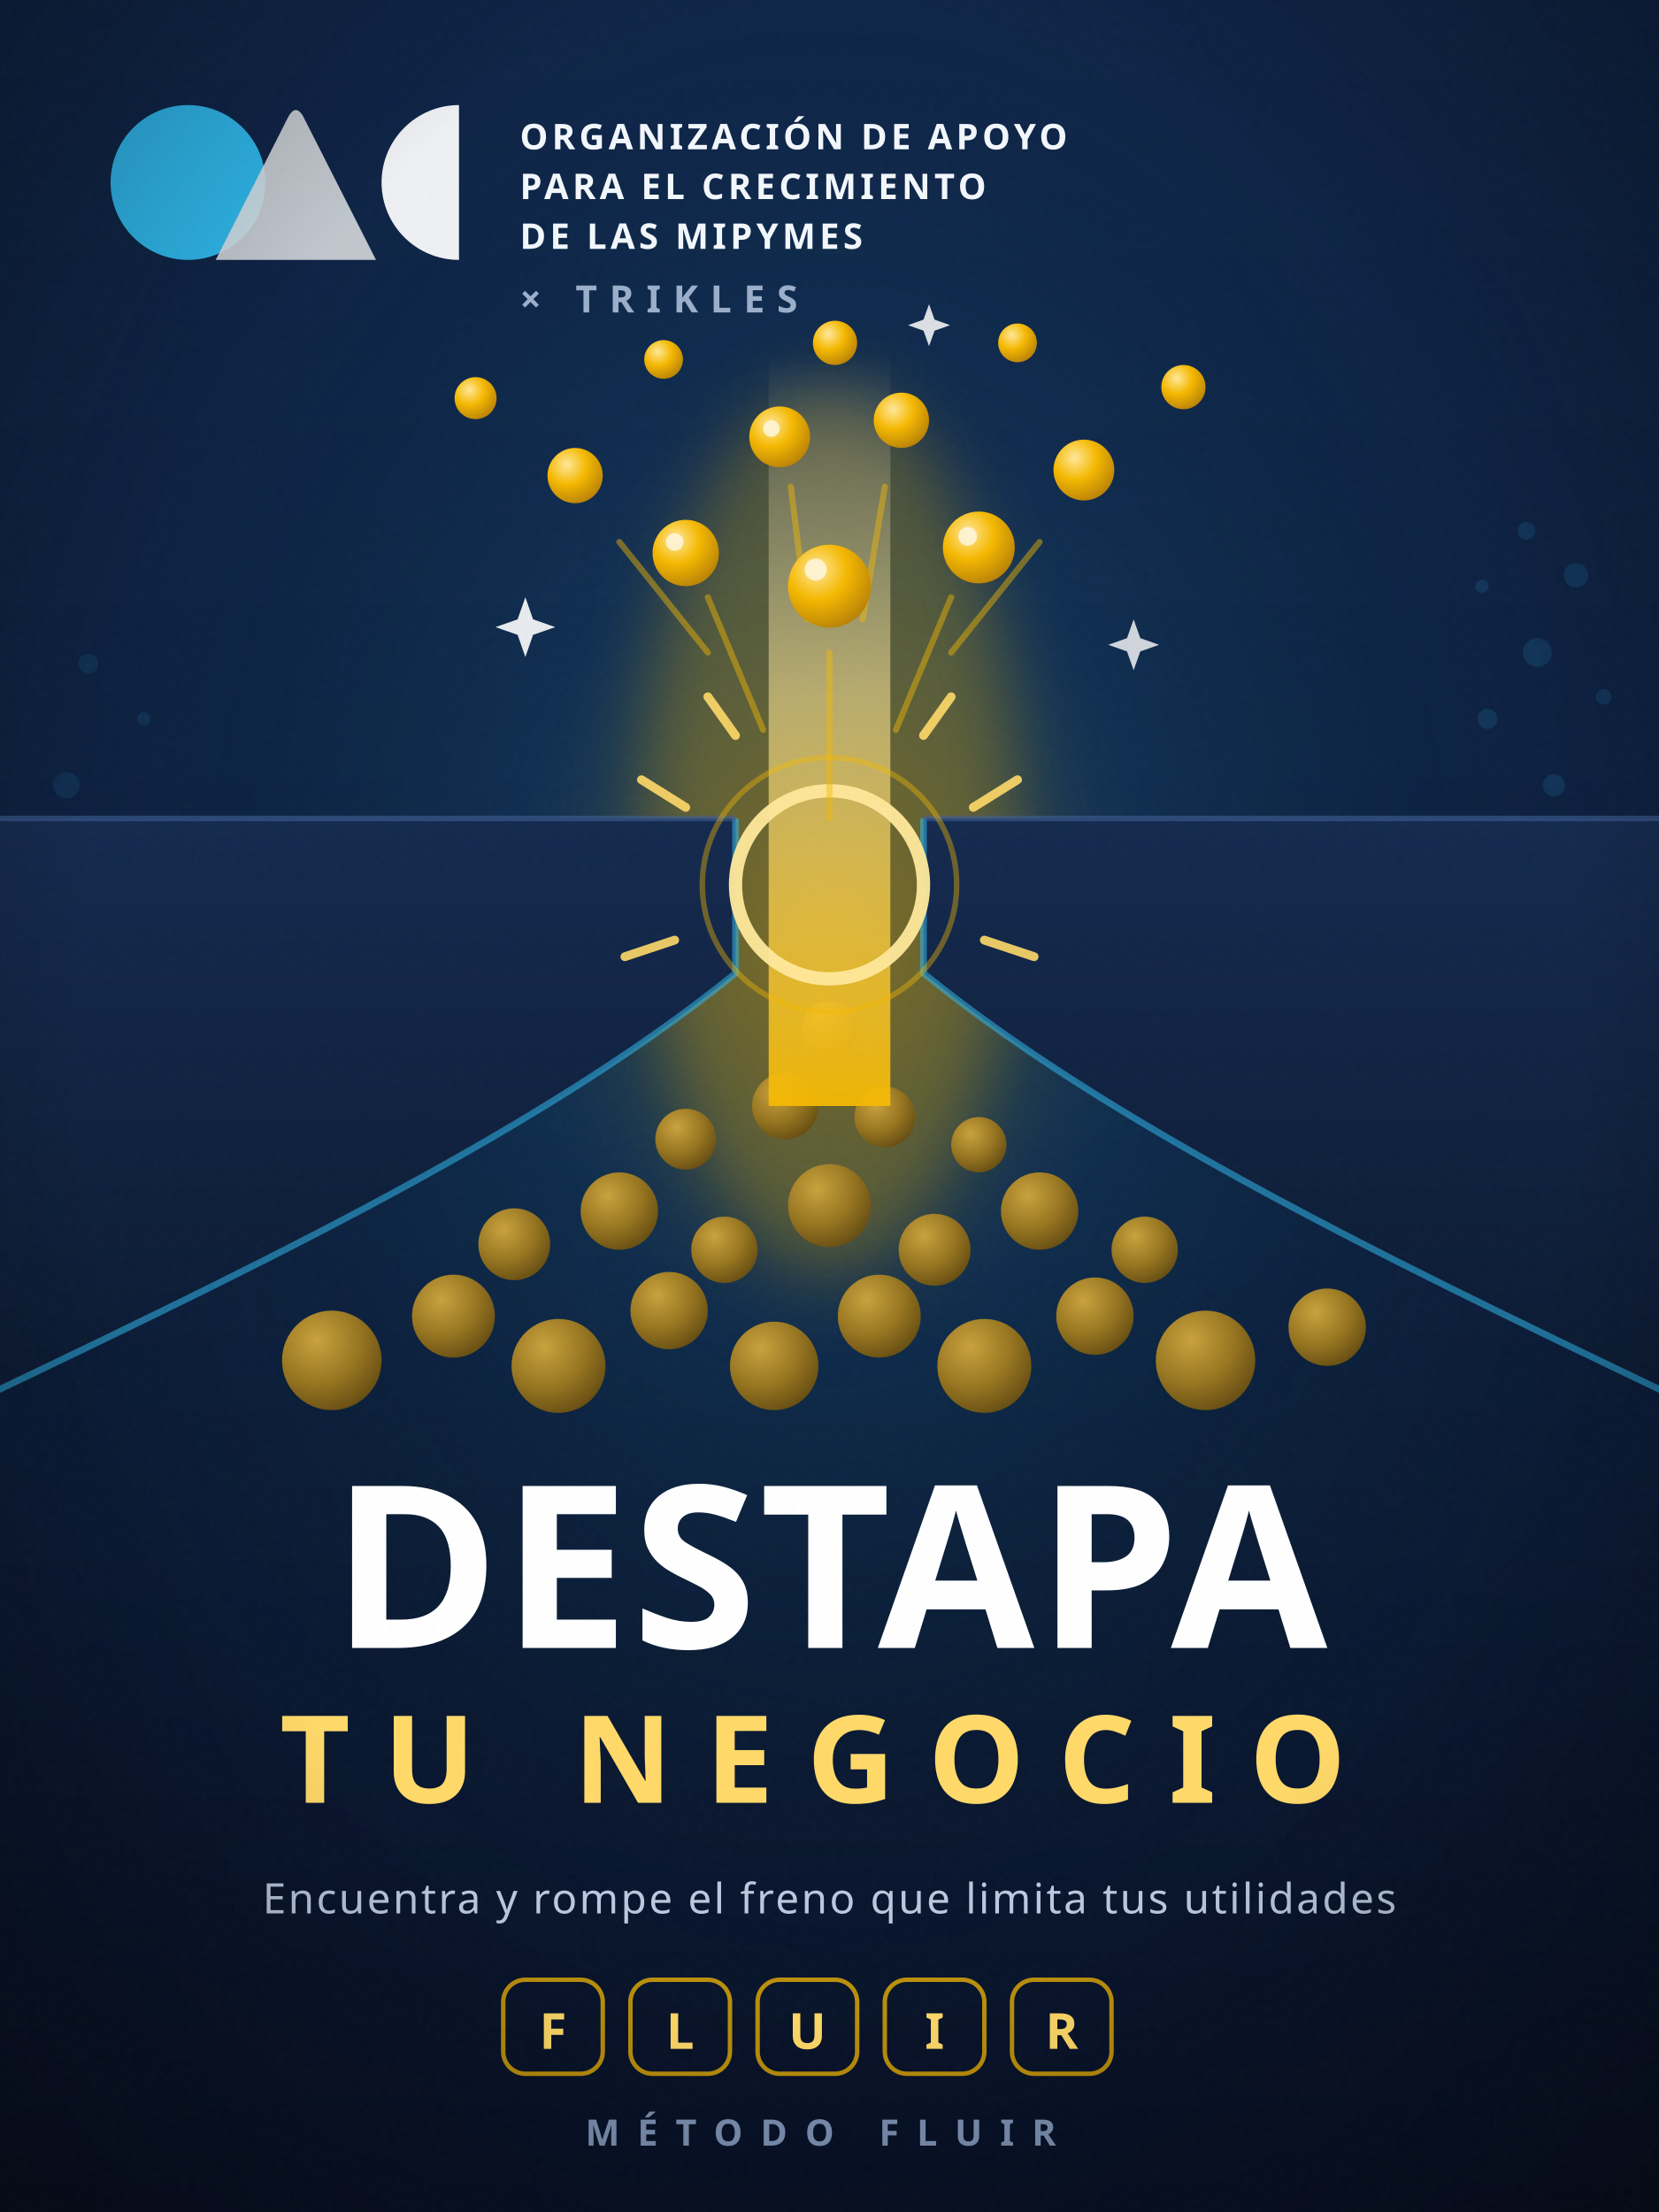
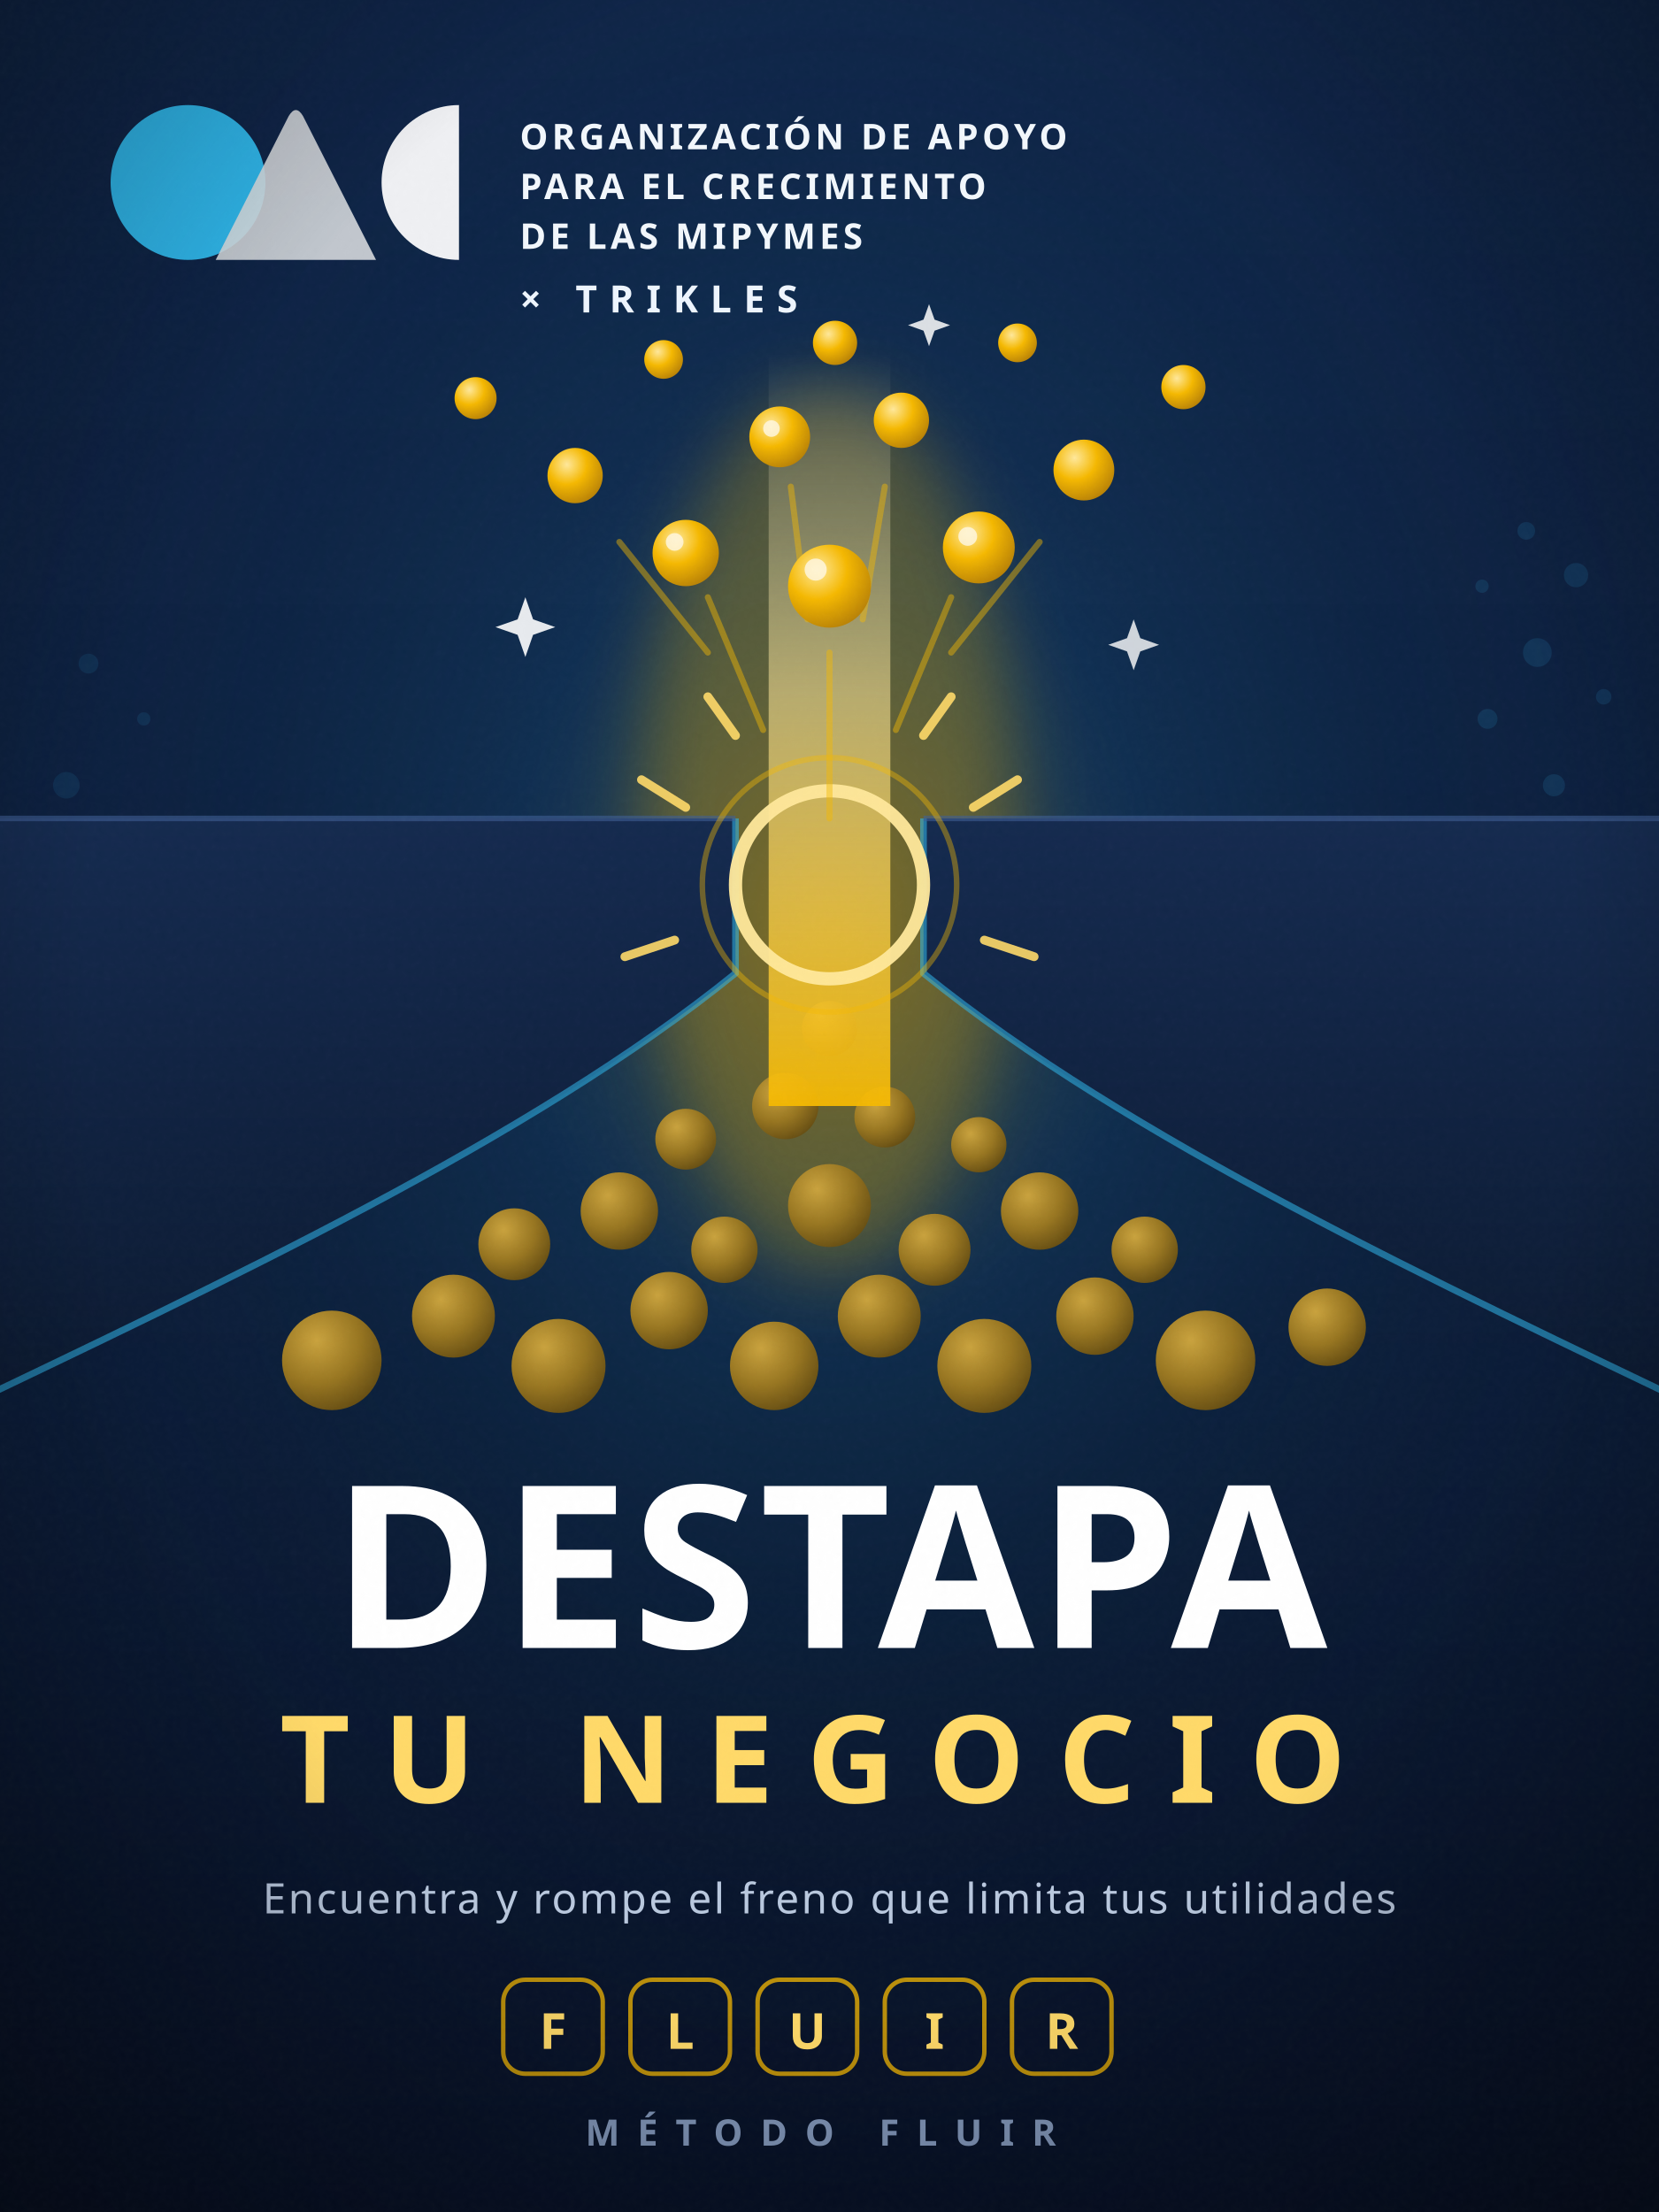
<svg xmlns="http://www.w3.org/2000/svg" viewBox="0 0 300 400" preserveAspectRatio="xMidYMid slice">
  <defs>
    <linearGradient id="bg" x1="0%" y1="0%" x2="0%" y2="100%">
      <stop offset="0%" stop-color="#0d2347" />
      <stop offset="55%" stop-color="#0a1c3a" />
      <stop offset="100%" stop-color="#060f24" />
    </linearGradient>
    <radialGradient id="glow" cx="50%" cy="42%" r="55%">
      <stop offset="0%" stop-color="#f5b800" stop-opacity="0.32" />
      <stop offset="35%" stop-color="#2db5e9" stop-opacity="0.10" />
      <stop offset="100%" stop-color="#000000" stop-opacity="0" />
    </radialGradient>
    <radialGradient id="vignette" cx="50%" cy="45%" r="75%">
      <stop offset="60%" stop-color="#000000" stop-opacity="0" />
      <stop offset="100%" stop-color="#000000" stop-opacity="0.45" />
    </radialGradient>
    <radialGradient id="coinBright" cx="35%" cy="30%" r="80%">
      <stop offset="0%" stop-color="#ffe89a" />
      <stop offset="45%" stop-color="#f5b800" />
      <stop offset="100%" stop-color="#b07a06" />
    </radialGradient>
    <radialGradient id="coinDull" cx="35%" cy="30%" r="80%">
      <stop offset="0%" stop-color="#c9a23d" />
      <stop offset="55%" stop-color="#96741f" />
      <stop offset="100%" stop-color="#5e470f" />
    </radialGradient>
    <linearGradient id="beam" x1="0%" y1="100%" x2="0%" y2="0%">
      <stop offset="0%" stop-color="#f5b800" stop-opacity="0.95" />
      <stop offset="55%" stop-color="#ffe89a" stop-opacity="0.55" />
      <stop offset="100%" stop-color="#fff7dd" stop-opacity="0" />
    </linearGradient>
    <linearGradient id="wall" x1="0%" y1="0%" x2="0%" y2="100%">
      <stop offset="0%" stop-color="#13294e" />
      <stop offset="100%" stop-color="#0a1830" />
    </linearGradient>
    <filter id="soft" x="-60%" y="-60%" width="220%" height="220%">
      <feGaussianBlur stdDeviation="6" />
    </filter>
    <filter id="soft2" x="-60%" y="-60%" width="220%" height="220%">
      <feGaussianBlur stdDeviation="2.2" />
    </filter>
    <filter id="grain">
      <feTurbulence type="fractalNoise" baseFrequency="0.8" numOctaves="2" stitchTiles="stitch" />
      <feColorMatrix type="saturate" values="0" />
      <feComponentTransfer>
        <feFuncA type="linear" slope="0.05" intercept="0" />
      </feComponentTransfer>
      <feComposite operator="in" in2="SourceGraphic" />
    </filter>
  </defs>
  <rect width="300" height="400" fill="url(#bg)" />
  <rect width="300" height="400" fill="url(#glow)" />
  <g fill="#2db5e9" opacity="0.13">
    <circle cx="276" cy="96" r="1.6" />
    <circle cx="285" cy="104" r="2.2" />
    <circle cx="268" cy="106" r="1.2" />
    <circle cx="278" cy="118" r="2.6" />
    <circle cx="290" cy="126" r="1.4" />
    <circle cx="269" cy="130" r="1.8" />
    <circle cx="281" cy="142" r="2.0" />
    <circle cx="291" cy="152" r="1.2" />
    <circle cx="272" cy="154" r="2.4" />
    <circle cx="283" cy="168" r="1.5" />
    <circle cx="275" cy="180" r="1.9" />
    <circle cx="289" cy="178" r="1.1" />
    <circle cx="280" cy="196" r="2.3" />
    <circle cx="270" cy="206" r="1.3" />
    <circle cx="287" cy="212" r="1.7" />
  </g>
  <g fill="#2db5e9" opacity="0.10">
    <circle cx="16" cy="120" r="1.8" />
    <circle cx="26" cy="130" r="1.2" />
    <circle cx="12" cy="142" r="2.4" />
    <circle cx="22" cy="156" r="1.5" />
    <circle cx="30" cy="166" r="1.9" />
    <circle cx="14" cy="176" r="1.2" />
    <circle cx="24" cy="190" r="2.1" />
    <circle cx="12" cy="204" r="1.4" />
    <circle cx="27" cy="214" r="1.6" />
  </g>
  <ellipse cx="150" cy="150" rx="34" ry="80" fill="#f5b800" opacity="0.28" filter="url(#soft)" />
  <g>
    <circle cx="60" cy="246" r="9" fill="url(#coinDull)" />
    <circle cx="82" cy="238" r="7.5" fill="url(#coinDull)" />
    <circle cx="101" cy="247" r="8.5" fill="url(#coinDull)" />
    <circle cx="121" cy="237" r="7" fill="url(#coinDull)" />
    <circle cx="140" cy="247" r="8" fill="url(#coinDull)" />
    <circle cx="159" cy="238" r="7.5" fill="url(#coinDull)" />
    <circle cx="178" cy="247" r="8.5" fill="url(#coinDull)" />
    <circle cx="198" cy="238" r="7" fill="url(#coinDull)" />
    <circle cx="218" cy="246" r="9" fill="url(#coinDull)" />
    <circle cx="240" cy="240" r="7" fill="url(#coinDull)" />
    <circle cx="93" cy="225" r="6.5" fill="url(#coinDull)" />
    <circle cx="112" cy="219" r="7" fill="url(#coinDull)" />
    <circle cx="131" cy="226" r="6" fill="url(#coinDull)" />
    <circle cx="150" cy="218" r="7.5" fill="url(#coinDull)" />
    <circle cx="169" cy="226" r="6.5" fill="url(#coinDull)" />
    <circle cx="188" cy="219" r="7" fill="url(#coinDull)" />
    <circle cx="207" cy="226" r="6" fill="url(#coinDull)" />
    <circle cx="124" cy="206" r="5.5" fill="url(#coinDull)" />
    <circle cx="142" cy="200" r="6" fill="url(#coinDull)" />
    <circle cx="160" cy="202" r="5.5" fill="url(#coinDull)" />
    <circle cx="177" cy="207" r="5" fill="url(#coinDull)" />
    <circle cx="150" cy="186" r="5" fill="url(#coinDull)" />
  </g>
  <path d="M -10,148 L 133,148 L 133,176 C 96,206 40,232 -10,256 Z" fill="url(#wall)" />
  <path d="M 310,148 L 167,148 L 167,176 C 204,206 260,232 310,256 Z" fill="url(#wall)" />
  <path d="M 133,148 L 133,176 C 96,206 40,232 -10,256" fill="none" stroke="#2db5e9" stroke-width="1.2" opacity="0.55" />
  <path d="M 167,148 L 167,176 C 204,206 260,232 310,256" fill="none" stroke="#2db5e9" stroke-width="1.2" opacity="0.55" />
  <path d="M -10,148 L 133,148" fill="none" stroke="#3d5d92" stroke-width="1" opacity="0.6" />
  <path d="M 167,148 L 310,148" fill="none" stroke="#3d5d92" stroke-width="1" opacity="0.6" />
  <rect x="139" y="64" width="22" height="136" fill="url(#beam)" />
  <circle cx="150" cy="160" r="17" fill="none" stroke="#ffe89a" stroke-width="2.4" opacity="0.95" />
  <circle cx="150" cy="160" r="23" fill="none" stroke="#f5b800" stroke-width="1" opacity="0.4" />
  <g stroke="#ffd968" stroke-width="1.6" stroke-linecap="round" opacity="0.9">
    <line x1="124" y1="146" x2="116" y2="141" />
    <line x1="176" y1="146" x2="184" y2="141" />
    <line x1="122" y1="170" x2="113" y2="173" />
    <line x1="178" y1="170" x2="187" y2="173" />
    <line x1="133" y1="133" x2="128" y2="126" />
    <line x1="167" y1="133" x2="172" y2="126" />
  </g>
  <g stroke="#f5b800" stroke-width="1.1" stroke-linecap="round" opacity="0.45">
    <line x1="150" y1="148" x2="150" y2="118" />
    <line x1="138" y1="132" x2="128" y2="108" />
    <line x1="162" y1="132" x2="172" y2="108" />
    <line x1="128" y1="118" x2="112" y2="98" />
    <line x1="172" y1="118" x2="188" y2="98" />
    <line x1="146" y1="112" x2="143" y2="88" />
    <line x1="156" y1="112" x2="160" y2="88" />
  </g>
  <g>
    <circle cx="150" cy="106" r="7.5" fill="url(#coinBright)" />
    <circle cx="124" cy="100" r="6" fill="url(#coinBright)" />
    <circle cx="177" cy="99" r="6.5" fill="url(#coinBright)" />
    <circle cx="104" cy="86" r="5" fill="url(#coinBright)" />
    <circle cx="196" cy="85" r="5.5" fill="url(#coinBright)" />
    <circle cx="141" cy="79" r="5.5" fill="url(#coinBright)" />
    <circle cx="163" cy="76" r="5" fill="url(#coinBright)" />
    <circle cx="86" cy="72" r="3.8" fill="url(#coinBright)" />
    <circle cx="214" cy="70" r="4" fill="url(#coinBright)" />
    <circle cx="151" cy="62" r="4" fill="url(#coinBright)" />
    <circle cx="120" cy="65" r="3.5" fill="url(#coinBright)" />
    <circle cx="184" cy="62" r="3.5" fill="url(#coinBright)" />
  </g>
  <g fill="#fff7dd" opacity="0.85">
    <circle cx="147.5" cy="103" r="2" />
    <circle cx="122" cy="98" r="1.6" />
    <circle cx="175" cy="97" r="1.7" />
    <circle cx="139.5" cy="77.5" r="1.5" />
  </g>
  <g fill="#ffffff">
    <path d="M 95,108 l 1.4,4 4,1.4 -4,1.4 -1.4,4 -1.4,-4 -4,-1.4 4,-1.4 Z" opacity="0.9" />
    <path d="M 205,112 l 1.2,3.4 3.4,1.2 -3.4,1.2 -1.2,3.4 -1.2,-3.4 -3.4,-1.2 3.4,-1.2 Z" opacity="0.8" />
    <path d="M 168,55 l 1,2.8 2.8,1 -2.8,1 -1,2.8 -1,-2.8 -2.8,-1 2.8,-1 Z" opacity="0.85" />
  </g>
  <g transform="translate(20,18)">
    <circle cx="14" cy="15" r="14" fill="#2db5e9" />
    <path d="M 19,29 L 32.2,3 Q 33.5,0.8 34.8,3 L 48,29 Z" fill="#d9dcdf" opacity="0.88" />
    <path d="M 63,1 A 14,14 0 1 0 63,29 Z" fill="#ffffff" opacity="0.93" />
    <text x="74" y="9" font-family="'Segoe UI', Tahoma, sans-serif" font-weight="700" font-size="6.4" fill="#f2f7fc" letter-spacing="0.7">ORGANIZACIÓN DE APOYO</text>
    <text x="74" y="18" font-family="'Segoe UI', Tahoma, sans-serif" font-weight="700" font-size="6.4" fill="#f2f7fc" letter-spacing="0.7">PARA EL CRECIMIENTO</text>
    <text x="74" y="27" font-family="'Segoe UI', Tahoma, sans-serif" font-weight="700" font-size="6.4" fill="#f2f7fc" letter-spacing="0.7">DE LAS MIPYMES</text>
-     <text x="74" y="38.5" font-family="'Segoe UI', Tahoma, sans-serif" font-weight="700" font-size="6.8" fill="#aabdd8" letter-spacing="2.2" opacity="0.9">× TRIKLES</text>
+     <text x="74" y="38.5" font-family="'Segoe UI', Tahoma, sans-serif" font-weight="800" font-size="6.8" fill="#eef5fe" letter-spacing="2.2" opacity="1">× TRIKLES</text>
  </g>
  <text x="150" y="298" font-family="'Segoe UI', Tahoma, sans-serif" font-weight="900" font-size="41" fill="#ffffff" text-anchor="middle" letter-spacing="0.5">DESTAPA</text>
  <text x="150" y="326" dx="-3" font-family="'Segoe UI', Tahoma, sans-serif" font-weight="800" font-size="22" fill="#ffd968" text-anchor="middle" letter-spacing="6">TU NEGOCIO</text>
  <text x="150" y="346" font-family="'Segoe UI', Tahoma, sans-serif" font-weight="400" font-size="7.6" fill="#b9c8de" text-anchor="middle" letter-spacing="0.4">Encuentra y rompe el freno que limita tus utilidades</text>
  <g font-family="'Segoe UI', Tahoma, sans-serif" font-weight="800" font-size="9" text-anchor="middle">
    <g fill="none" stroke="#f5b800" stroke-width="0.8" opacity="0.75">
      <rect x="91" y="358" width="18" height="17" rx="4" />
      <rect x="114" y="358" width="18" height="17" rx="4" />
      <rect x="137" y="358" width="18" height="17" rx="4" />
      <rect x="160" y="358" width="18" height="17" rx="4" />
      <rect x="183" y="358" width="18" height="17" rx="4" />
    </g>
    <g fill="#ffd968">
      <text x="100" y="370.5">F</text>
      <text x="123" y="370.5">L</text>
      <text x="146" y="370.5">U</text>
      <text x="169" y="370.5">I</text>
      <text x="192" y="370.5">R</text>
    </g>
  </g>
  <text x="150" y="388" dx="-1.6" font-family="'Segoe UI', Tahoma, sans-serif" font-weight="700" font-size="6.6" fill="#7e93b5" text-anchor="middle" letter-spacing="3.2">MÉTODO FLUIR</text>
  <rect width="300" height="400" fill="url(#vignette)" />
  <rect width="300" height="400" fill="#888888" filter="url(#grain)" opacity="0.5" />
</svg>
